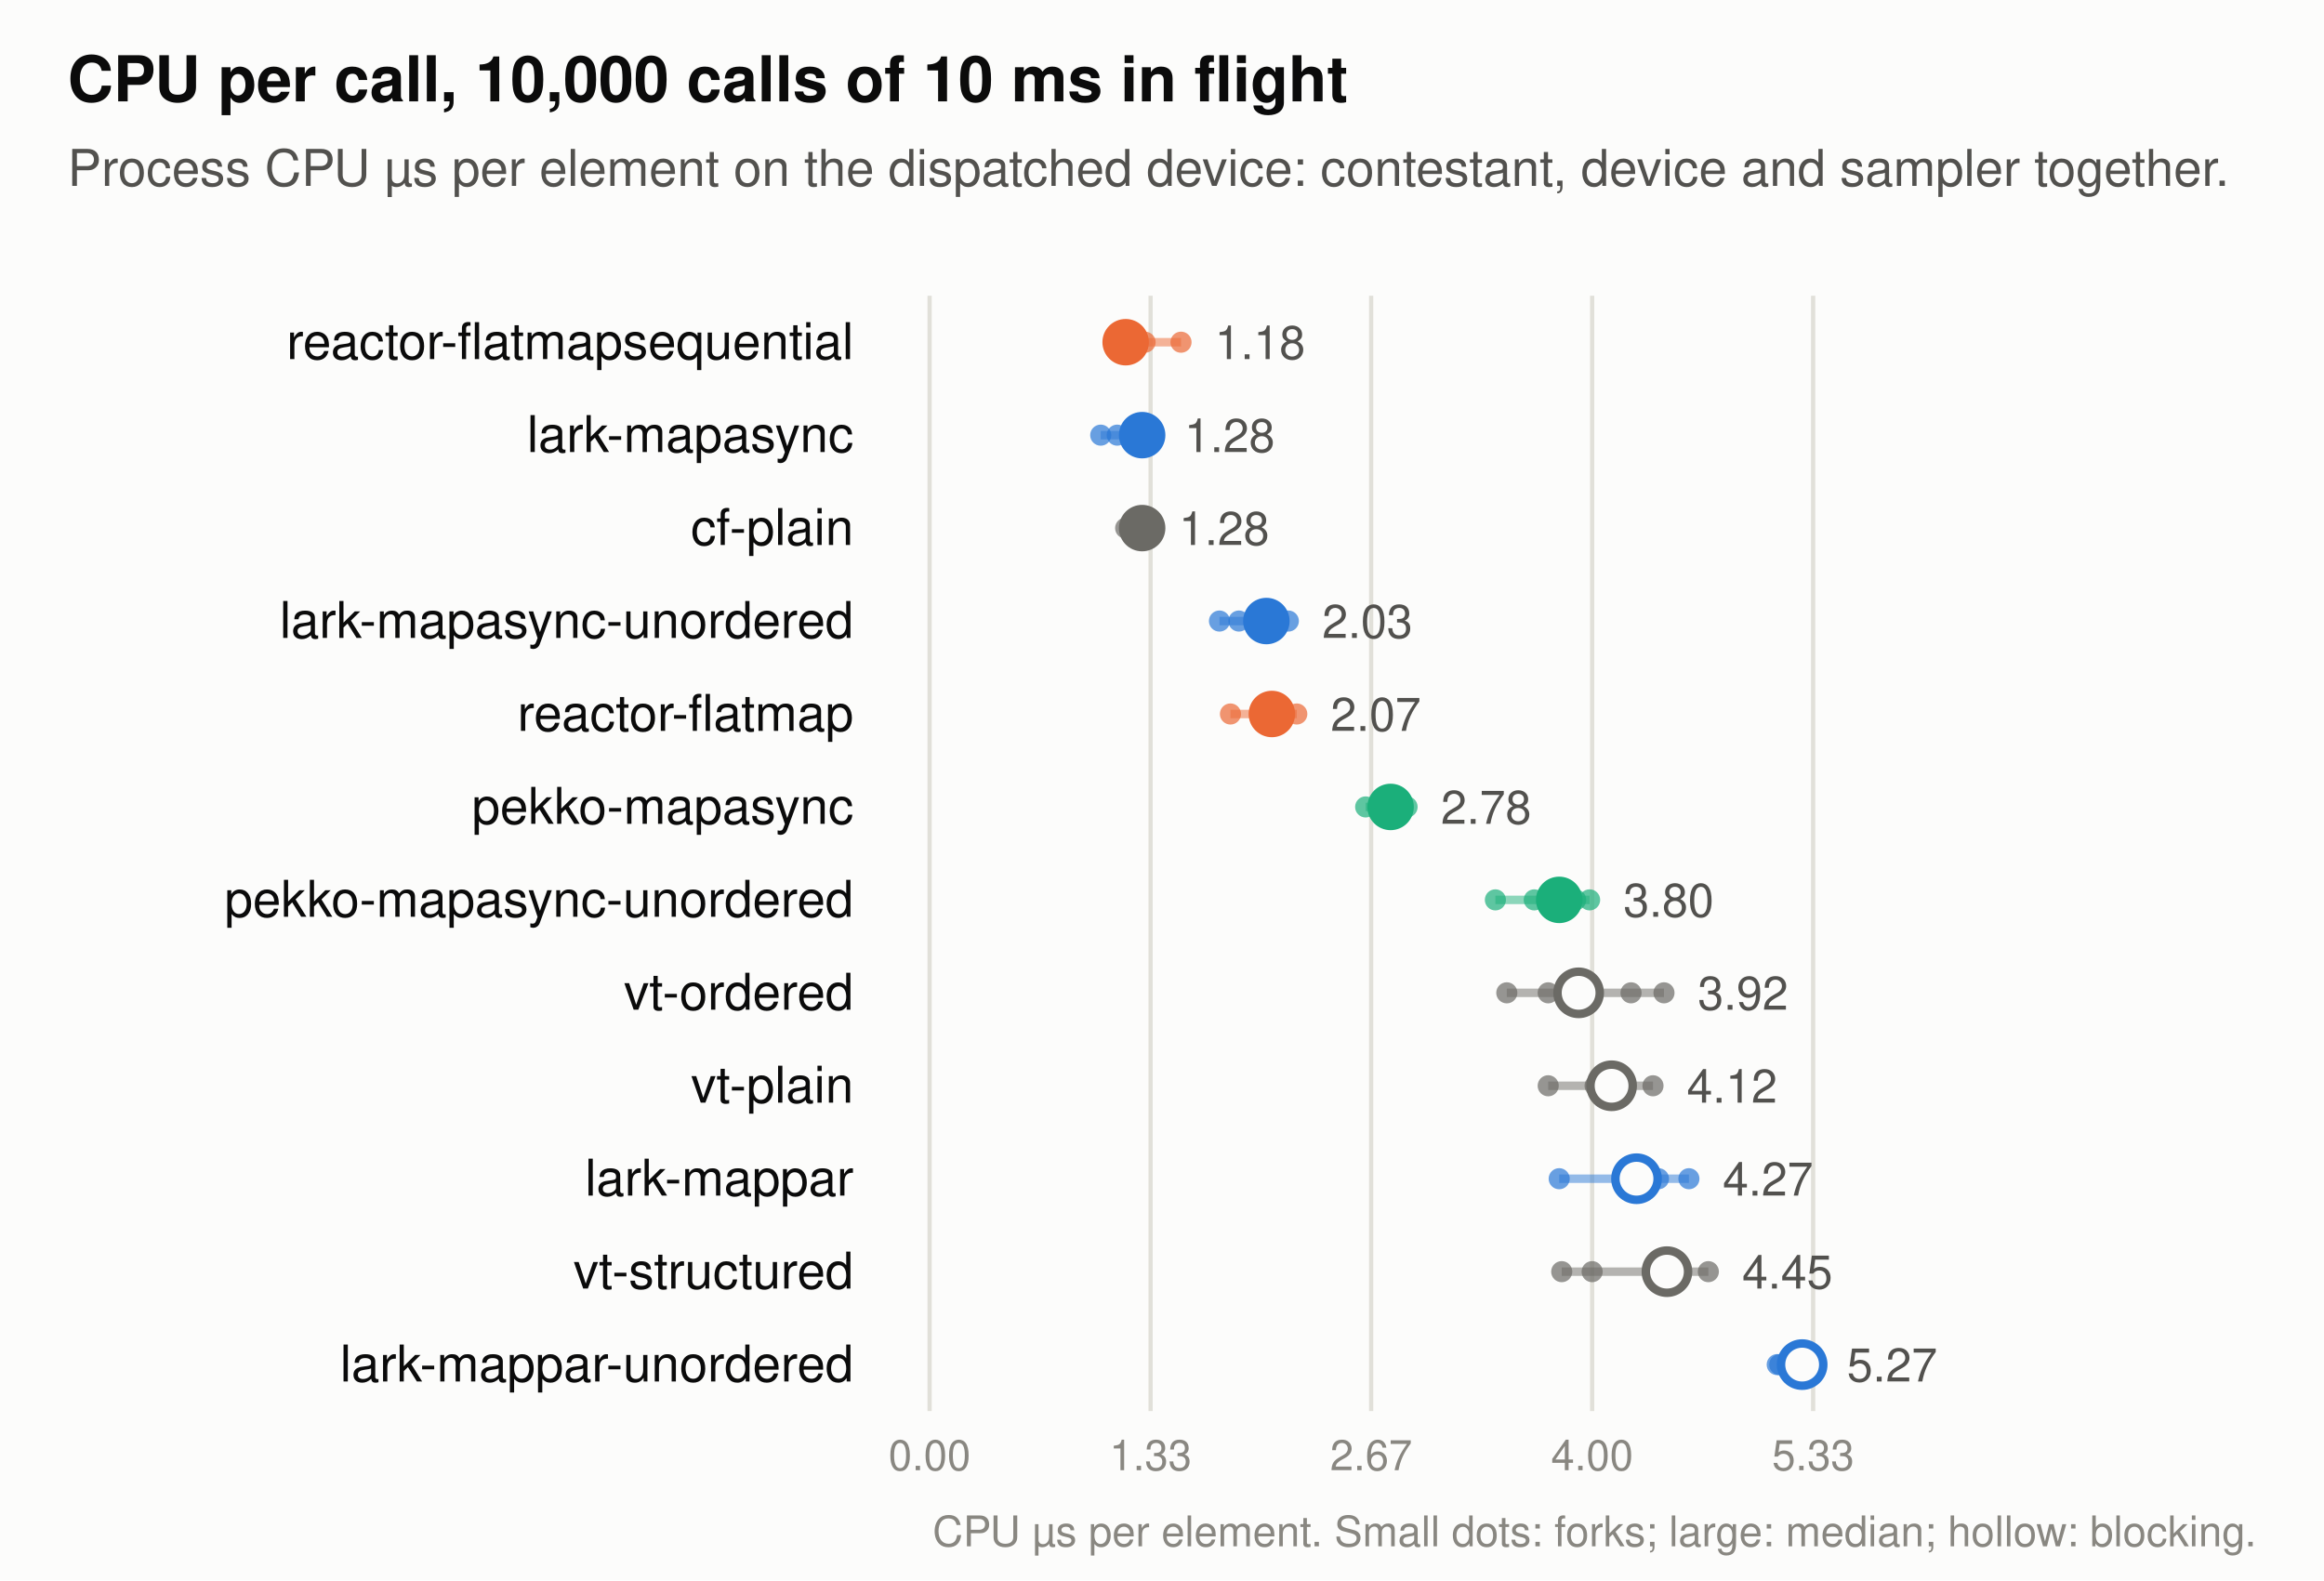
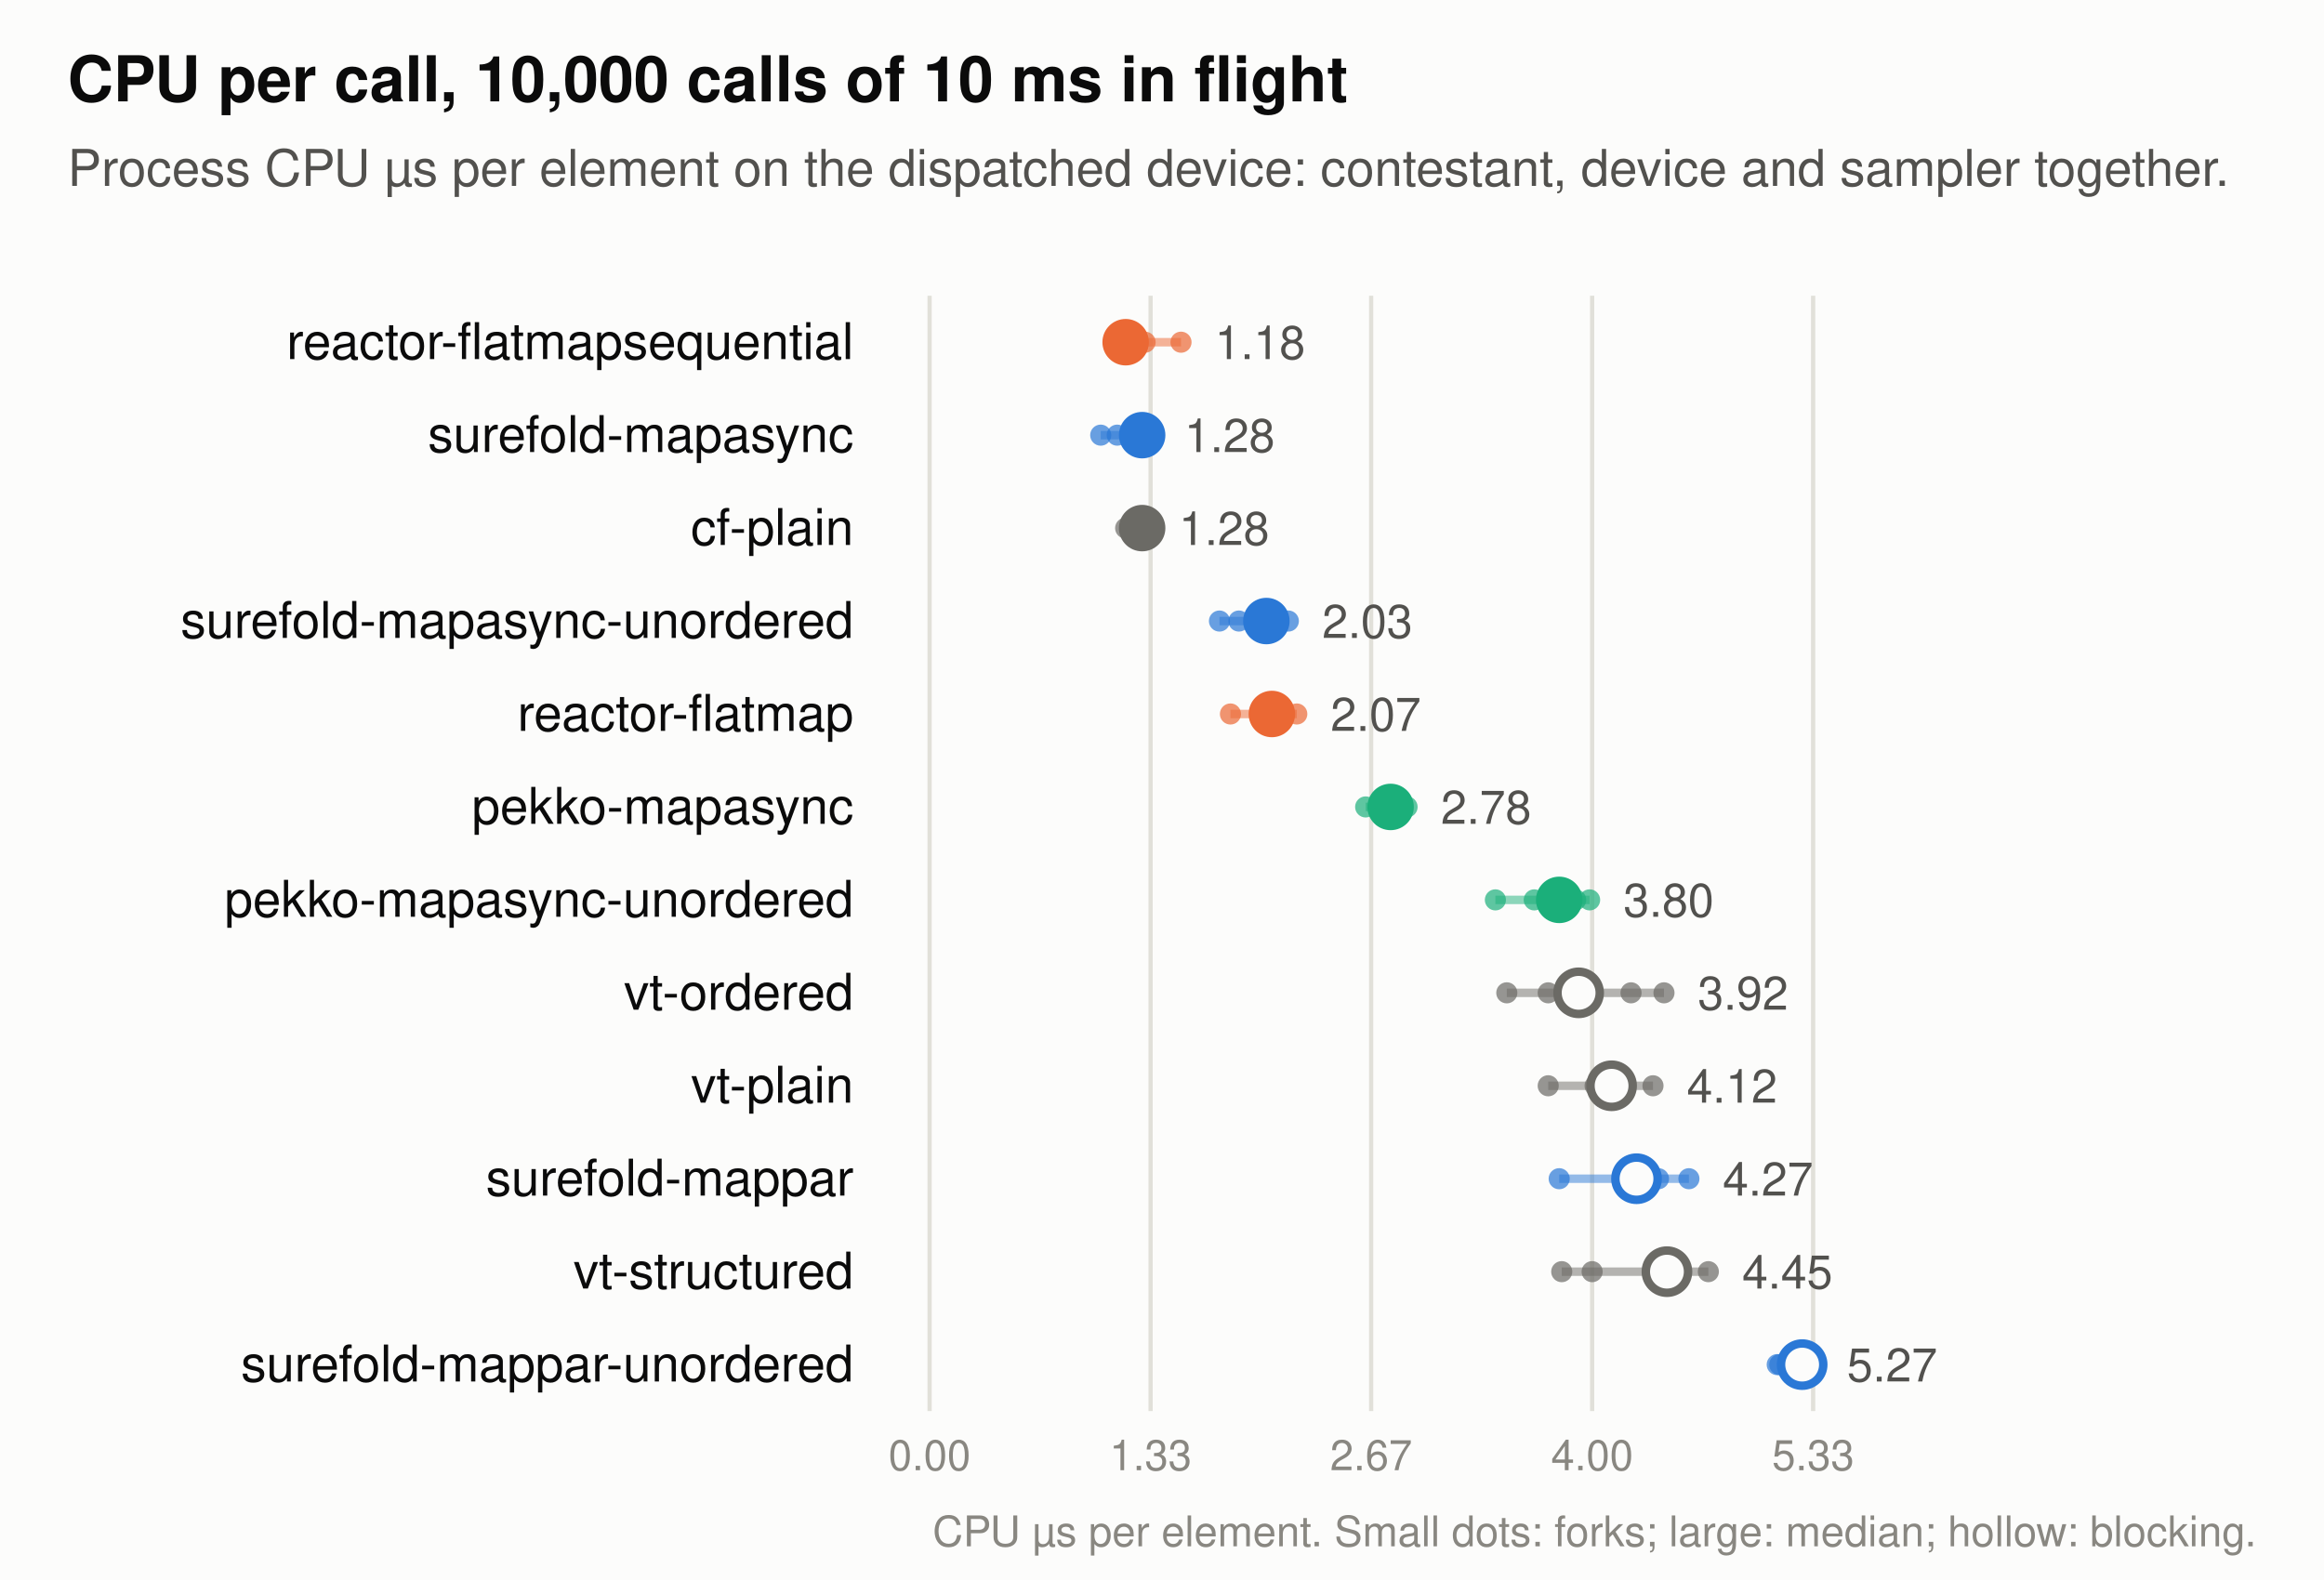
<svg xmlns="http://www.w3.org/2000/svg" viewBox="0 0 550 374" width="550" height="374" role="img" aria-label="CPU per call, 10,000 calls of 10 ms in flight">
  <style>
text { font-family: -apple-system, BlinkMacSystemFont, "Segoe UI", Helvetica, Arial, sans-serif; }
.bg { fill: #fcfcfb; } .t1 { fill: #0b0b0b; } .t2 { fill: #52514e; } .mu { fill: #898781; }
.grid { stroke: #e1e0d9; stroke-width: 1; }
- .jdk { fill: #6b6a65; stroke: #6b6a65; } .lark { fill: #2a78d6; stroke: #2a78d6; }
+ .jdk { fill: #6b6a65; stroke: #6b6a65; } .surefold { fill: #2a78d6; stroke: #2a78d6; }
.reactor { fill: #eb6834; stroke: #eb6834; } .pekko { fill: #1baf7a; stroke: #1baf7a; }
.hollow { fill: #fcfcfb; stroke-width: 2; }
@media (prefers-color-scheme: dark) {
  .bg { fill: #1a1a19; } .t1 { fill: #f0efec; } .t2 { fill: #c3c2b7; } .grid { stroke: #2c2c2a; }
-   .jdk { fill: #a8a79f; stroke: #a8a79f; } .lark { fill: #3987e5; stroke: #3987e5; }
+   .jdk { fill: #a8a79f; stroke: #a8a79f; } .surefold { fill: #3987e5; stroke: #3987e5; }
  .reactor { fill: #d95926; stroke: #d95926; } .pekko { fill: #199e70; stroke: #199e70; }
  .hollow { fill: #1a1a19; }
}
</style>
  <rect class="bg" width="550" height="374" />
  <text class="t1" x="16" y="24" font-size="15" font-weight="600">CPU per call, 10,000 calls of 10 ms in flight</text>
  <text class="t2" x="16" y="44" font-size="12">Process CPU µs per element on the dispatched device: contestant, device and sampler together.</text>
  <line class="grid" x1="220.0" y1="70" x2="220.0" y2="334" />
  <text class="mu" x="220.0" y="348" font-size="10" text-anchor="middle">0.00</text>
  <line class="grid" x1="272.3" y1="70" x2="272.3" y2="334" />
  <text class="mu" x="272.3" y="348" font-size="10" text-anchor="middle">1.33</text>
  <line class="grid" x1="324.5" y1="70" x2="324.5" y2="334" />
  <text class="mu" x="324.5" y="348" font-size="10" text-anchor="middle">2.67</text>
  <line class="grid" x1="376.8" y1="70" x2="376.8" y2="334" />
  <text class="mu" x="376.8" y="348" font-size="10" text-anchor="middle">4.00</text>
  <line class="grid" x1="429.1" y1="70" x2="429.1" y2="334" />
  <text class="mu" x="429.1" y="348" font-size="10" text-anchor="middle">5.33</text>
  <text class="t1" x="202" y="85.0" font-size="12" text-anchor="end">reactor-flatmapsequential</text>
  <line class="reactor" x1="264.4" y1="81.0" x2="279.5" y2="81.0" stroke-width="2" opacity="0.5" />
  <circle class="reactor" cx="266.4" cy="81.0" r="2" opacity="0.7" />
  <circle class="reactor" cx="264.4" cy="81.0" r="2" opacity="0.7" />
  <circle class="reactor" cx="266.4" cy="81.0" r="2" opacity="0.7" />
  <circle class="reactor" cx="271.0" cy="81.0" r="2" opacity="0.7" />
  <circle class="reactor" cx="279.5" cy="81.0" r="2" opacity="0.7" />
  <circle class="reactor" cx="266.4" cy="81.0" r="5" />
  <text class="t2" x="287.5" y="85.0" font-size="11">1.18</text>
-   <text class="t1" x="202" y="107.0" font-size="12" text-anchor="end">lark-mapasync</text>
-   <line class="lark" x1="260.5" y1="103.0" x2="272.3" y2="103.0" stroke-width="2" opacity="0.5" />
-   <circle class="lark" cx="272.3" cy="103.0" r="2" opacity="0.7" />
-   <circle class="lark" cx="270.3" cy="103.0" r="2" opacity="0.7" />
-   <circle class="lark" cx="260.5" cy="103.0" r="2" opacity="0.7" />
-   <circle class="lark" cx="272.3" cy="103.0" r="2" opacity="0.7" />
-   <circle class="lark" cx="264.4" cy="103.0" r="2" opacity="0.7" />
-   <circle class="lark" cx="270.3" cy="103.0" r="5" />
+   <text class="t1" x="202" y="107.0" font-size="12" text-anchor="end">surefold-mapasync</text>
+   <line class="surefold" x1="260.5" y1="103.0" x2="272.3" y2="103.0" stroke-width="2" opacity="0.5" />
+   <circle class="surefold" cx="272.3" cy="103.0" r="2" opacity="0.7" />
+   <circle class="surefold" cx="270.3" cy="103.0" r="2" opacity="0.7" />
+   <circle class="surefold" cx="260.5" cy="103.0" r="2" opacity="0.7" />
+   <circle class="surefold" cx="272.3" cy="103.0" r="2" opacity="0.7" />
+   <circle class="surefold" cx="264.4" cy="103.0" r="2" opacity="0.7" />
+   <circle class="surefold" cx="270.3" cy="103.0" r="5" />
  <text class="t2" x="280.3" y="107.0" font-size="11">1.28</text>
  <text class="t1" x="202" y="129.0" font-size="12" text-anchor="end">cf-plain</text>
  <line class="jdk" x1="266.4" y1="125.0" x2="271.0" y2="125.0" stroke-width="2" opacity="0.5" />
  <circle class="jdk" cx="271.0" cy="125.0" r="2" opacity="0.7" />
  <circle class="jdk" cx="270.3" cy="125.0" r="2" opacity="0.7" />
  <circle class="jdk" cx="271.0" cy="125.0" r="2" opacity="0.7" />
  <circle class="jdk" cx="266.4" cy="125.0" r="2" opacity="0.7" />
  <circle class="jdk" cx="269.7" cy="125.0" r="2" opacity="0.7" />
  <circle class="jdk" cx="270.3" cy="125.0" r="5" />
  <text class="t2" x="279.0" y="129.0" font-size="11">1.28</text>
-   <text class="t1" x="202" y="151.0" font-size="12" text-anchor="end">lark-mapasync-unordered</text>
-   <line class="lark" x1="288.6" y1="147.0" x2="304.9" y2="147.0" stroke-width="2" opacity="0.5" />
-   <circle class="lark" cx="302.3" cy="147.0" r="2" opacity="0.7" />
-   <circle class="lark" cx="288.6" cy="147.0" r="2" opacity="0.7" />
-   <circle class="lark" cx="299.7" cy="147.0" r="2" opacity="0.7" />
-   <circle class="lark" cx="304.9" cy="147.0" r="2" opacity="0.7" />
-   <circle class="lark" cx="293.2" cy="147.0" r="2" opacity="0.7" />
-   <circle class="lark" cx="299.7" cy="147.0" r="5" />
+   <text class="t1" x="202" y="151.0" font-size="12" text-anchor="end">surefold-mapasync-unordered</text>
+   <line class="surefold" x1="288.6" y1="147.0" x2="304.9" y2="147.0" stroke-width="2" opacity="0.5" />
+   <circle class="surefold" cx="302.3" cy="147.0" r="2" opacity="0.7" />
+   <circle class="surefold" cx="288.6" cy="147.0" r="2" opacity="0.7" />
+   <circle class="surefold" cx="299.7" cy="147.0" r="2" opacity="0.7" />
+   <circle class="surefold" cx="304.9" cy="147.0" r="2" opacity="0.7" />
+   <circle class="surefold" cx="293.2" cy="147.0" r="2" opacity="0.7" />
+   <circle class="surefold" cx="299.7" cy="147.0" r="5" />
  <text class="t2" x="312.9" y="151.0" font-size="11">2.03</text>
  <text class="t1" x="202" y="173.0" font-size="12" text-anchor="end">reactor-flatmap</text>
  <line class="reactor" x1="291.2" y1="169.0" x2="306.9" y2="169.0" stroke-width="2" opacity="0.5" />
  <circle class="reactor" cx="301.0" cy="169.0" r="2" opacity="0.7" />
  <circle class="reactor" cx="306.9" cy="169.0" r="2" opacity="0.7" />
  <circle class="reactor" cx="291.2" cy="169.0" r="2" opacity="0.7" />
  <circle class="reactor" cx="301.0" cy="169.0" r="2" opacity="0.7" />
  <circle class="reactor" cx="300.4" cy="169.0" r="2" opacity="0.7" />
  <circle class="reactor" cx="301.0" cy="169.0" r="5" />
  <text class="t2" x="314.9" y="173.0" font-size="11">2.07</text>
  <text class="t1" x="202" y="195.0" font-size="12" text-anchor="end">pekko-mapasync</text>
  <line class="pekko" x1="323.2" y1="191.0" x2="333.0" y2="191.0" stroke-width="2" opacity="0.5" />
  <circle class="pekko" cx="331.7" cy="191.0" r="2" opacity="0.7" />
  <circle class="pekko" cx="329.1" cy="191.0" r="2" opacity="0.7" />
  <circle class="pekko" cx="333.0" cy="191.0" r="2" opacity="0.7" />
  <circle class="pekko" cx="328.5" cy="191.0" r="2" opacity="0.7" />
  <circle class="pekko" cx="323.2" cy="191.0" r="2" opacity="0.7" />
  <circle class="pekko" cx="329.1" cy="191.0" r="5" />
  <text class="t2" x="341.0" y="195.0" font-size="11">2.78</text>
  <text class="t1" x="202" y="217.0" font-size="12" text-anchor="end">pekko-mapasync-unordered</text>
  <line class="pekko" x1="353.9" y1="213.0" x2="376.2" y2="213.0" stroke-width="2" opacity="0.5" />
  <circle class="pekko" cx="376.2" cy="213.0" r="2" opacity="0.7" />
  <circle class="pekko" cx="353.9" cy="213.0" r="2" opacity="0.7" />
  <circle class="pekko" cx="369.0" cy="213.0" r="2" opacity="0.7" />
  <circle class="pekko" cx="363.1" cy="213.0" r="2" opacity="0.7" />
  <circle class="pekko" cx="372.9" cy="213.0" r="2" opacity="0.7" />
  <circle class="pekko" cx="369.0" cy="213.0" r="5" />
  <text class="t2" x="384.2" y="217.0" font-size="11">3.80</text>
  <text class="t1" x="202" y="239.0" font-size="12" text-anchor="end">vt-ordered</text>
  <line class="jdk" x1="356.6" y1="235.0" x2="393.8" y2="235.0" stroke-width="2" opacity="0.5" />
  <circle class="jdk" cx="386.0" cy="235.0" r="2" opacity="0.7" />
  <circle class="jdk" cx="366.4" cy="235.0" r="2" opacity="0.7" />
  <circle class="jdk" cx="373.6" cy="235.0" r="2" opacity="0.7" />
  <circle class="jdk" cx="356.6" cy="235.0" r="2" opacity="0.7" />
  <circle class="jdk" cx="393.8" cy="235.0" r="2" opacity="0.7" />
  <circle class="jdk hollow" cx="373.6" cy="235.0" r="5" />
  <text class="t2" x="401.8" y="239.0" font-size="11">3.92</text>
  <text class="t1" x="202" y="261.0" font-size="12" text-anchor="end">vt-plain</text>
  <line class="jdk" x1="366.4" y1="257.0" x2="391.2" y2="257.0" stroke-width="2" opacity="0.5" />
  <circle class="jdk" cx="391.2" cy="257.0" r="2" opacity="0.7" />
  <circle class="jdk" cx="384.7" cy="257.0" r="2" opacity="0.7" />
  <circle class="jdk" cx="377.5" cy="257.0" r="2" opacity="0.7" />
  <circle class="jdk" cx="366.4" cy="257.0" r="2" opacity="0.7" />
  <circle class="jdk" cx="381.4" cy="257.0" r="2" opacity="0.7" />
  <circle class="jdk hollow" cx="381.4" cy="257.0" r="5" />
  <text class="t2" x="399.2" y="261.0" font-size="11">4.12</text>
-   <text class="t1" x="202" y="283.0" font-size="12" text-anchor="end">lark-mappar</text>
-   <line class="lark" x1="369.0" y1="279.0" x2="399.7" y2="279.0" stroke-width="2" opacity="0.5" />
-   <circle class="lark" cx="392.5" cy="279.0" r="2" opacity="0.7" />
-   <circle class="lark" cx="387.3" cy="279.0" r="2" opacity="0.7" />
-   <circle class="lark" cx="384.7" cy="279.0" r="2" opacity="0.7" />
-   <circle class="lark" cx="399.7" cy="279.0" r="2" opacity="0.7" />
-   <circle class="lark" cx="369.0" cy="279.0" r="2" opacity="0.7" />
-   <circle class="lark hollow" cx="387.3" cy="279.0" r="5" />
+   <text class="t1" x="202" y="283.0" font-size="12" text-anchor="end">surefold-mappar</text>
+   <line class="surefold" x1="369.0" y1="279.0" x2="399.7" y2="279.0" stroke-width="2" opacity="0.5" />
+   <circle class="surefold" cx="392.5" cy="279.0" r="2" opacity="0.7" />
+   <circle class="surefold" cx="387.3" cy="279.0" r="2" opacity="0.7" />
+   <circle class="surefold" cx="384.7" cy="279.0" r="2" opacity="0.7" />
+   <circle class="surefold" cx="399.7" cy="279.0" r="2" opacity="0.7" />
+   <circle class="surefold" cx="369.0" cy="279.0" r="2" opacity="0.7" />
+   <circle class="surefold hollow" cx="387.3" cy="279.0" r="5" />
  <text class="t2" x="407.7" y="283.0" font-size="11">4.27</text>
  <text class="t1" x="202" y="305.0" font-size="12" text-anchor="end">vt-structured</text>
  <line class="jdk" x1="369.6" y1="301.0" x2="404.3" y2="301.0" stroke-width="2" opacity="0.5" />
  <circle class="jdk" cx="404.3" cy="301.0" r="2" opacity="0.7" />
  <circle class="jdk" cx="369.6" cy="301.0" r="2" opacity="0.7" />
  <circle class="jdk" cx="397.1" cy="301.0" r="2" opacity="0.7" />
  <circle class="jdk" cx="394.5" cy="301.0" r="2" opacity="0.7" />
  <circle class="jdk" cx="376.8" cy="301.0" r="2" opacity="0.7" />
  <circle class="jdk hollow" cx="394.5" cy="301.0" r="5" />
  <text class="t2" x="412.3" y="305.0" font-size="11">4.45</text>
-   <text class="t1" x="202" y="327.0" font-size="12" text-anchor="end">lark-mappar-unordered</text>
-   <line class="lark" x1="420.6" y1="323.0" x2="429.1" y2="323.0" stroke-width="2" opacity="0.5" />
-   <circle class="lark" cx="428.4" cy="323.0" r="2" opacity="0.7" />
-   <circle class="lark" cx="429.1" cy="323.0" r="2" opacity="0.7" />
-   <circle class="lark" cx="420.6" cy="323.0" r="2" opacity="0.7" />
-   <circle class="lark" cx="421.2" cy="323.0" r="2" opacity="0.7" />
-   <circle class="lark" cx="426.5" cy="323.0" r="2" opacity="0.7" />
-   <circle class="lark hollow" cx="426.5" cy="323.0" r="5" />
+   <text class="t1" x="202" y="327.0" font-size="12" text-anchor="end">surefold-mappar-unordered</text>
+   <line class="surefold" x1="420.6" y1="323.0" x2="429.1" y2="323.0" stroke-width="2" opacity="0.5" />
+   <circle class="surefold" cx="428.4" cy="323.0" r="2" opacity="0.7" />
+   <circle class="surefold" cx="429.1" cy="323.0" r="2" opacity="0.7" />
+   <circle class="surefold" cx="420.6" cy="323.0" r="2" opacity="0.7" />
+   <circle class="surefold" cx="421.2" cy="323.0" r="2" opacity="0.7" />
+   <circle class="surefold" cx="426.5" cy="323.0" r="2" opacity="0.7" />
+   <circle class="surefold hollow" cx="426.5" cy="323.0" r="5" />
  <text class="t2" x="437.1" y="327.0" font-size="11">5.27</text>
  <text class="mu" x="534" y="366" font-size="10" text-anchor="end">CPU µs per element. Small dots: forks; large: median; hollow: blocking.</text>
</svg>
